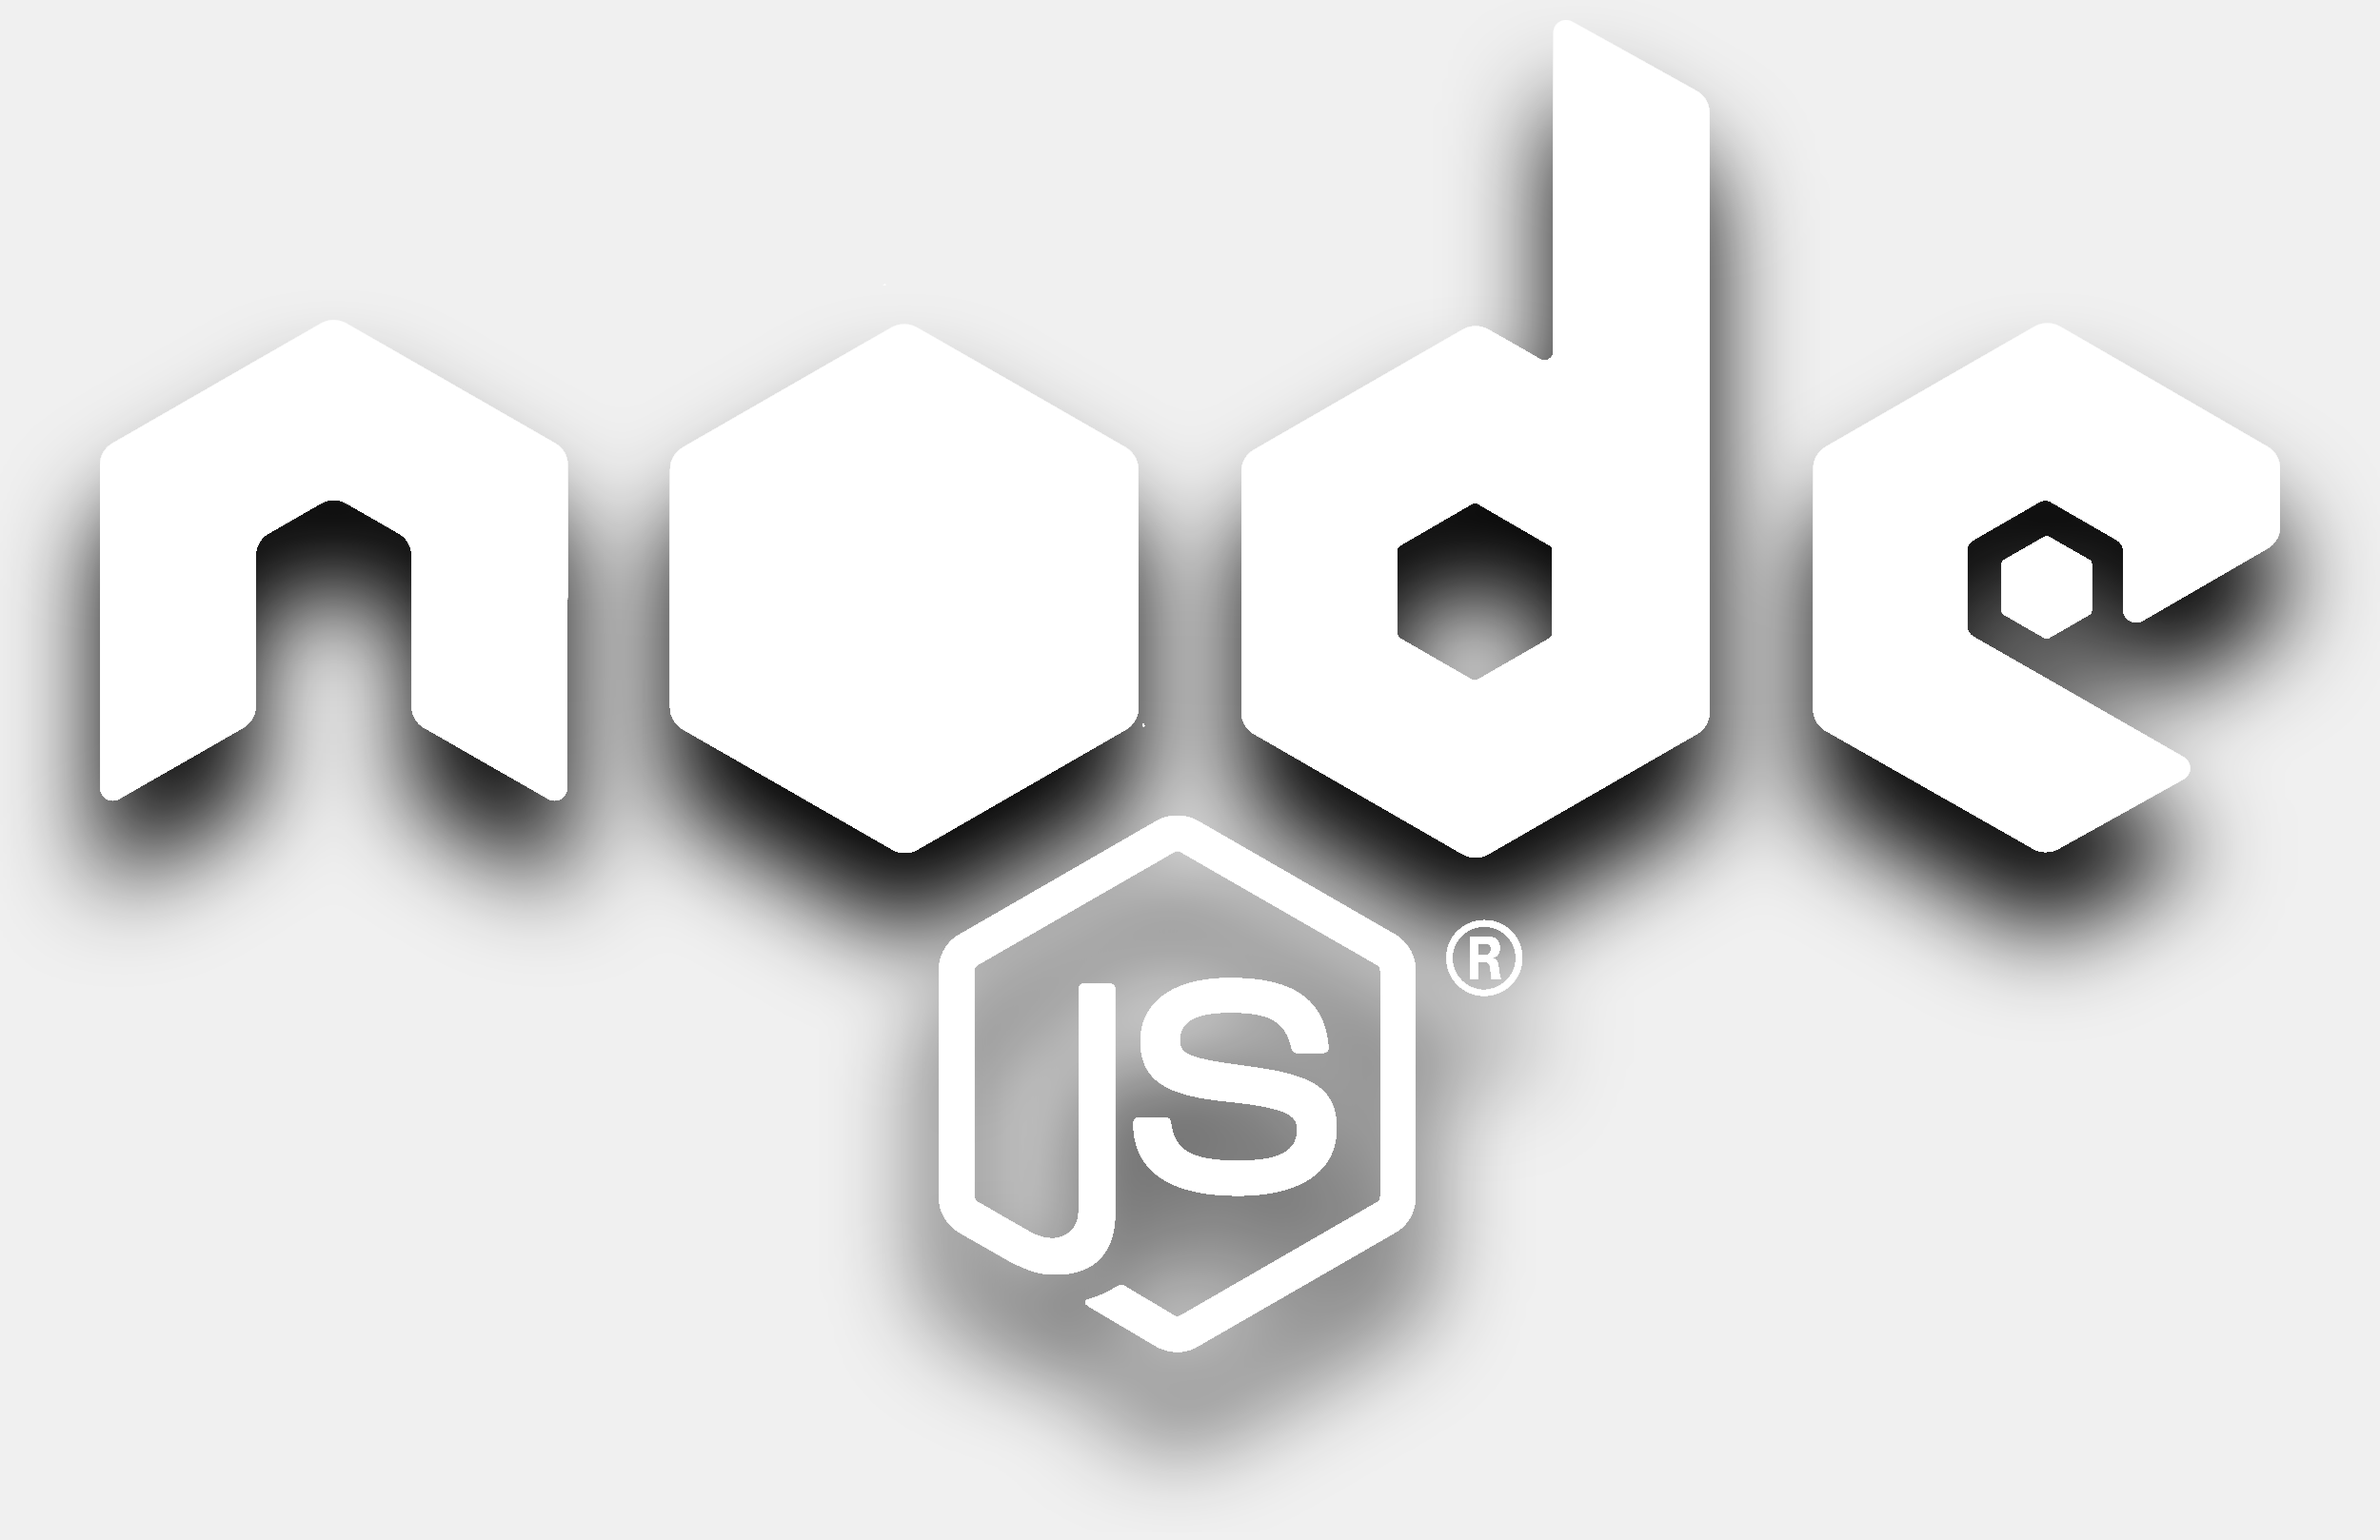
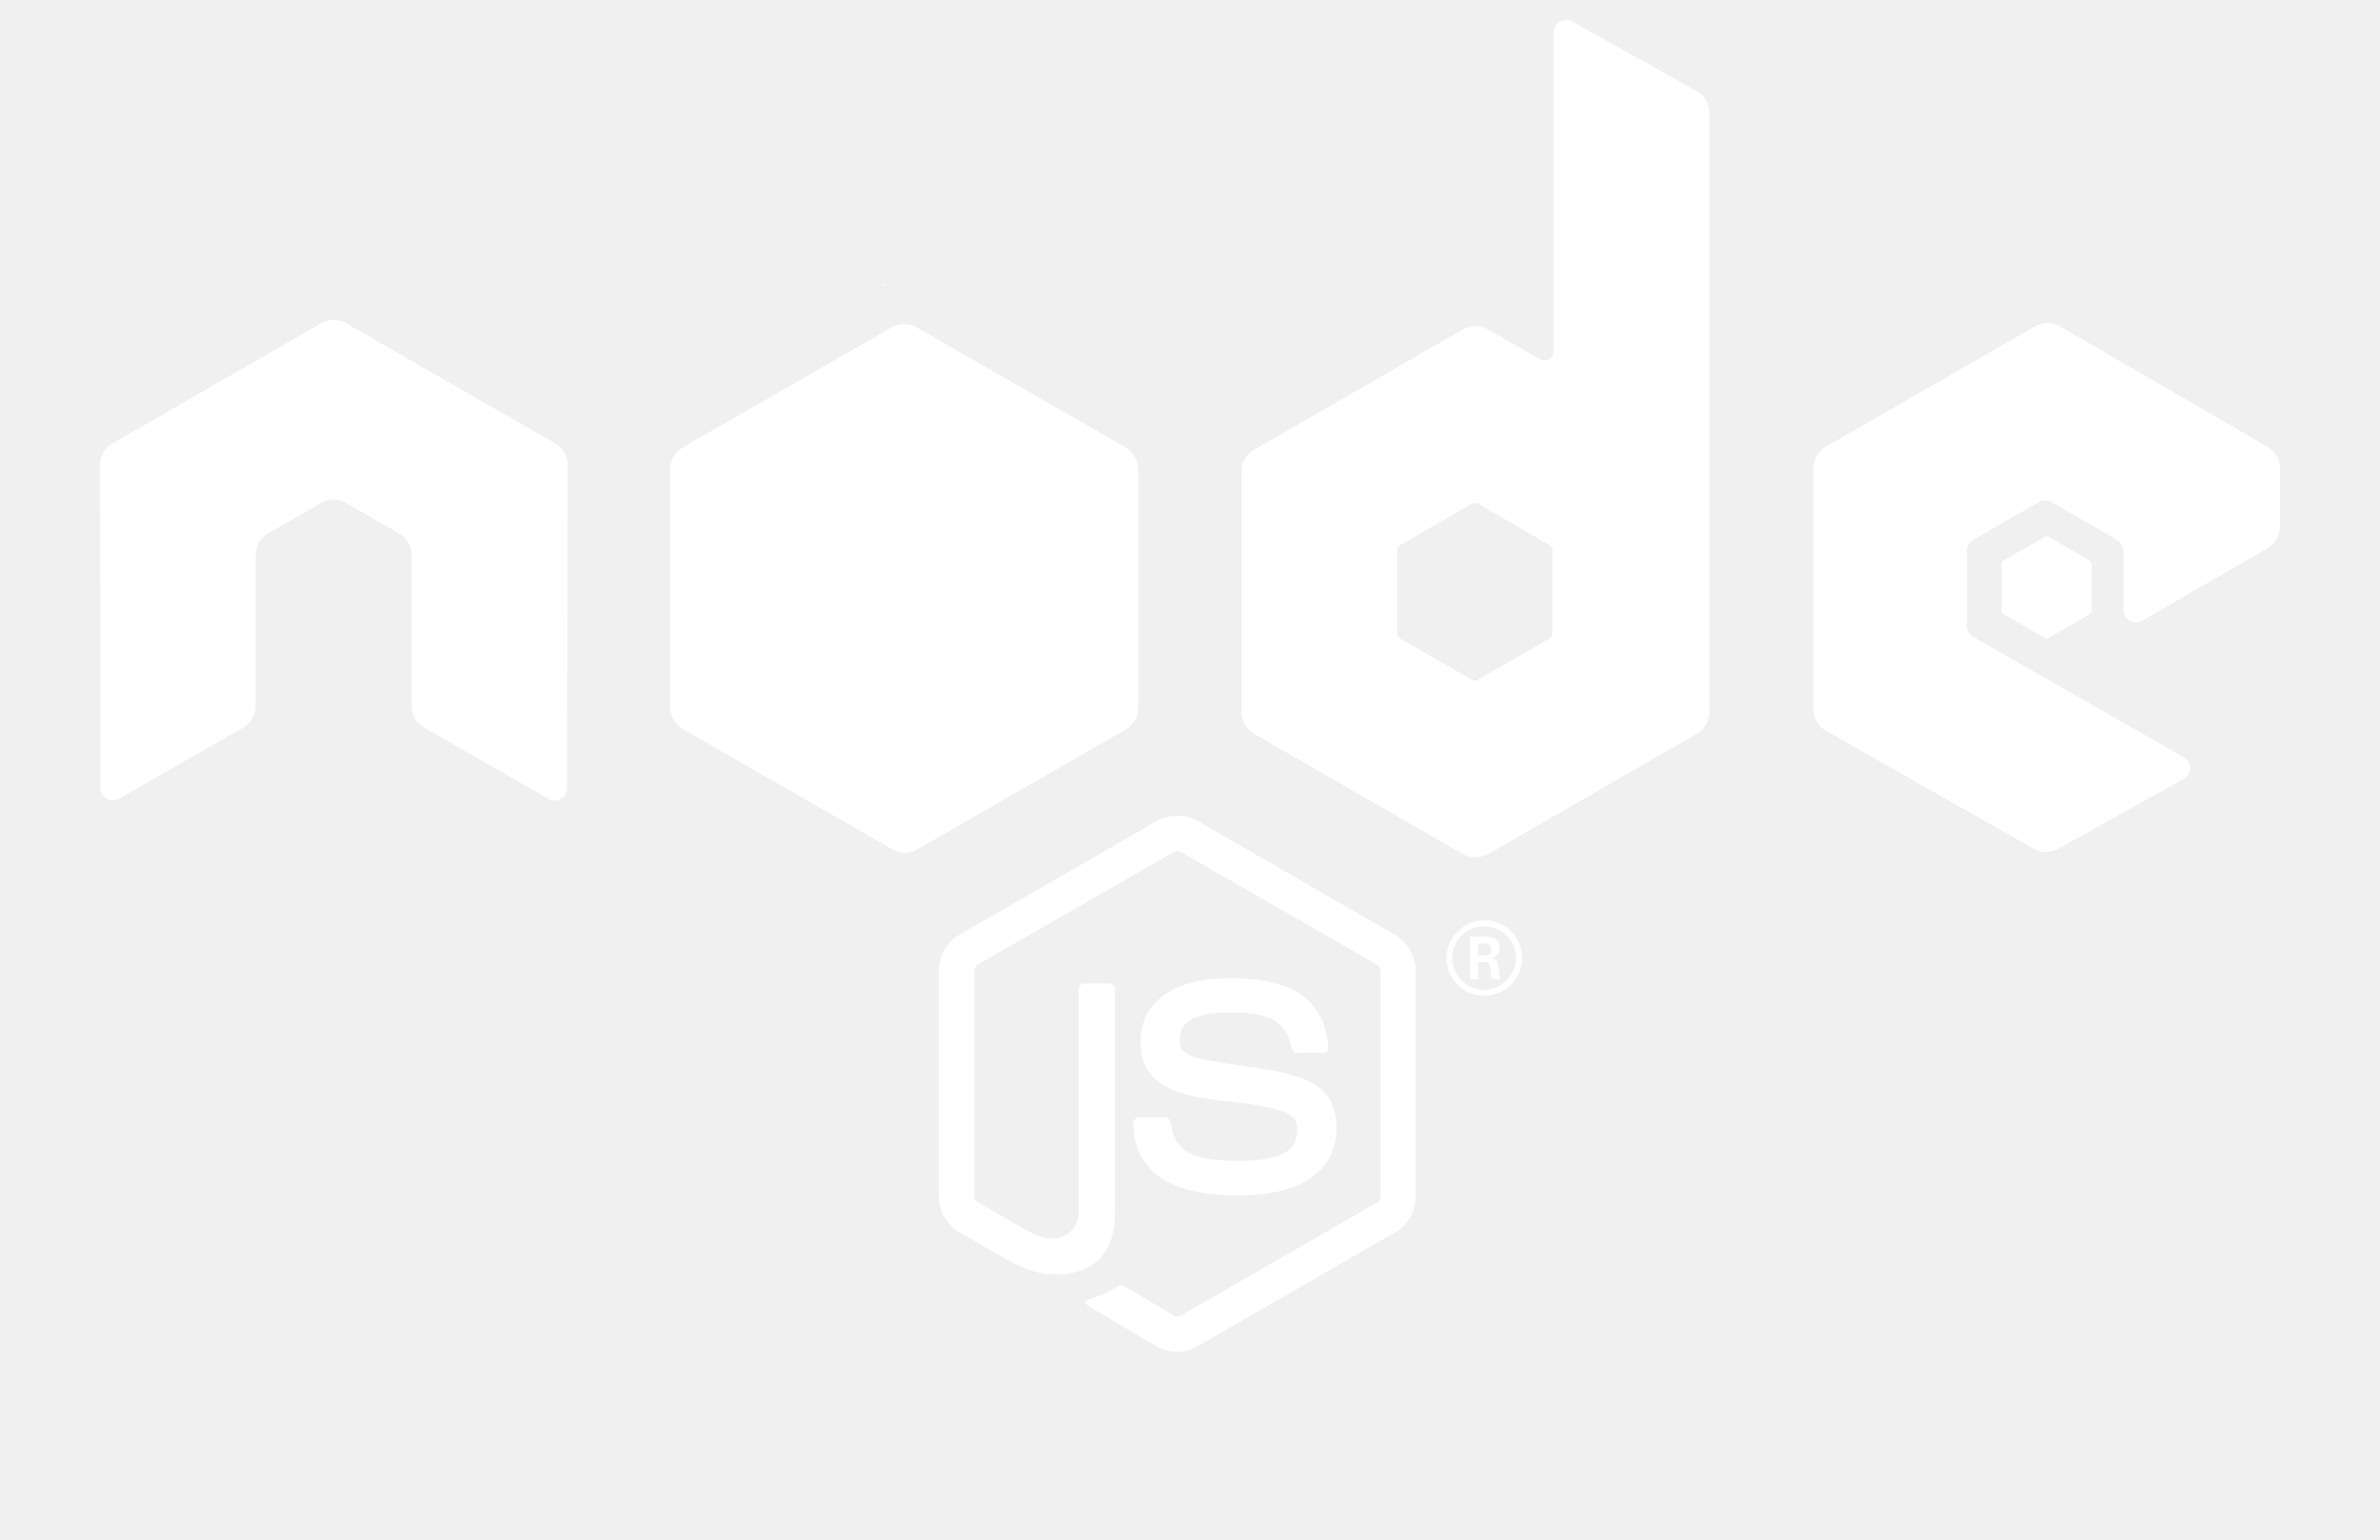
<svg xmlns="http://www.w3.org/2000/svg" width="119" height="77" viewBox="0 0 119 77" fill="none">
-   <g filter="url(#filter0_d_2_99)">
-     <path d="M58.87 67.607C58.512 67.607 58.154 67.505 57.831 67.335L54.561 65.398C54.067 65.126 54.306 65.024 54.476 64.973C55.123 64.752 55.259 64.701 55.958 64.293C56.026 64.26 56.128 64.276 56.196 64.31L58.717 65.806C58.802 65.857 58.938 65.857 59.023 65.806L68.867 60.13C68.952 60.079 69.02 59.977 69.02 59.858V48.525C69.02 48.406 68.969 48.304 68.867 48.253L59.023 42.594C58.938 42.543 58.819 42.543 58.717 42.594L48.873 48.253C48.77 48.304 48.719 48.423 48.719 48.525V59.858C48.719 59.96 48.787 60.062 48.873 60.113L51.563 61.66C53.028 62.39 53.931 61.524 53.931 60.674V49.476C53.931 49.323 54.05 49.187 54.22 49.187H55.464C55.617 49.187 55.753 49.306 55.753 49.476V60.674C55.753 62.628 54.697 63.733 52.841 63.733C52.279 63.733 51.819 63.733 50.576 63.121L47.987 61.643C47.357 61.269 46.948 60.589 46.948 59.858V48.525C46.948 47.794 47.34 47.097 47.987 46.74L57.831 41.065C58.461 40.708 59.279 40.708 59.892 41.065L69.736 46.74C70.366 47.114 70.775 47.794 70.775 48.525V59.858C70.775 60.589 70.383 61.286 69.736 61.643L59.892 67.318C59.602 67.505 59.245 67.607 58.87 67.607ZM66.823 56.426C66.823 54.302 65.393 53.741 62.361 53.334C59.296 52.926 58.989 52.722 58.989 52.008C58.989 51.413 59.245 50.632 61.51 50.632C63.536 50.632 64.286 51.074 64.592 52.433C64.626 52.569 64.729 52.654 64.865 52.654H66.142C66.227 52.654 66.296 52.62 66.347 52.569C66.398 52.501 66.432 52.433 66.415 52.348C66.21 50.003 64.66 48.916 61.51 48.916C58.7 48.916 57.031 50.105 57.031 52.076C57.031 54.234 58.7 54.812 61.391 55.084C64.609 55.407 64.865 55.865 64.865 56.494C64.865 57.599 63.979 58.057 61.901 58.057C59.296 58.057 58.717 57.412 58.529 56.12C58.512 55.984 58.393 55.882 58.24 55.882H56.962C56.809 55.882 56.673 56.001 56.673 56.171C56.673 57.819 57.575 59.791 61.884 59.791C65.035 59.791 66.823 58.567 66.823 56.426ZM76.106 47.913C76.106 48.95 75.254 49.799 74.215 49.799C73.176 49.799 72.325 48.95 72.325 47.913C72.325 46.843 73.21 46.027 74.215 46.027C75.237 46.01 76.106 46.843 76.106 47.913ZM75.799 47.913C75.799 47.029 75.084 46.333 74.198 46.333C73.329 46.333 72.614 47.029 72.614 47.913C72.614 48.797 73.329 49.51 74.198 49.51C75.084 49.493 75.799 48.78 75.799 47.913ZM75.032 48.967H74.59C74.573 48.864 74.504 48.321 74.504 48.304C74.471 48.185 74.436 48.117 74.283 48.117H73.908V48.967H73.5V46.843H74.232C74.487 46.843 74.981 46.843 74.981 47.403C74.981 47.794 74.726 47.879 74.573 47.93C74.862 47.947 74.879 48.134 74.93 48.406C74.947 48.576 74.981 48.864 75.032 48.967ZM74.556 47.471C74.556 47.182 74.351 47.182 74.249 47.182H73.908V47.777H74.232C74.504 47.777 74.556 47.59 74.556 47.471ZM28.384 23.257C28.384 22.799 28.145 22.391 27.754 22.17L17.314 16.172C17.143 16.07 16.939 16.019 16.735 16.002H16.632C16.428 16.002 16.241 16.07 16.053 16.172L5.63 22.17C5.238 22.391 5 22.816 5 23.257L5.017 39.4C5.017 39.621 5.136 39.825 5.324 39.944C5.511 40.063 5.749 40.063 5.954 39.944L12.153 36.392C12.545 36.154 12.783 35.747 12.783 35.305V27.76C12.783 27.318 13.022 26.894 13.413 26.673L16.053 25.16C16.258 25.041 16.462 24.991 16.683 24.991C16.905 24.991 17.126 25.041 17.314 25.16L19.953 26.673C20.345 26.894 20.584 27.318 20.584 27.76V35.305C20.584 35.747 20.822 36.171 21.214 36.392L27.413 39.944C27.601 40.063 27.856 40.063 28.043 39.944C28.231 39.842 28.35 39.621 28.35 39.4L28.384 23.257ZM85.473 5.636V35.611C85.473 36.052 85.234 36.477 84.843 36.698L74.402 42.713C74.011 42.934 73.534 42.934 73.142 42.713L62.702 36.698C62.31 36.477 62.072 36.052 62.072 35.611V23.58C62.072 23.138 62.31 22.713 62.702 22.493L73.142 16.477C73.534 16.256 74.011 16.256 74.402 16.477L77.008 17.973C77.298 18.143 77.672 17.922 77.672 17.599V1.626C77.672 1.15 78.183 0.845 78.609 1.082L84.826 4.549C85.217 4.753 85.473 5.178 85.473 5.636ZM77.638 27.539C77.638 27.42 77.57 27.318 77.485 27.267L73.908 25.194C73.806 25.143 73.687 25.143 73.585 25.194L70.008 27.267C69.906 27.318 69.855 27.42 69.855 27.539V31.668C69.855 31.787 69.923 31.889 70.008 31.94L73.585 33.996C73.687 34.047 73.806 34.047 73.891 33.996L77.468 31.94C77.57 31.889 77.621 31.787 77.621 31.668V27.539H77.638ZM113.37 27.42C113.762 27.2 114 26.775 114 26.333V23.427C114 22.985 113.762 22.561 113.37 22.34L102.998 16.325C102.606 16.104 102.129 16.104 101.737 16.325L91.297 22.34C90.906 22.561 90.667 22.985 90.667 23.427V35.458C90.667 35.916 90.906 36.324 91.297 36.545L101.669 42.441C102.044 42.662 102.521 42.662 102.913 42.441L109.18 38.958C109.606 38.72 109.606 38.108 109.18 37.871L98.672 31.855C98.468 31.736 98.348 31.532 98.348 31.312V27.539C98.348 27.318 98.468 27.114 98.672 26.996L101.942 25.109C102.129 24.991 102.385 24.991 102.572 25.109L105.842 26.996C106.029 27.114 106.166 27.318 106.166 27.539V30.496C106.166 30.972 106.694 31.278 107.119 31.04L113.37 27.42ZM100.205 28.015C100.137 28.066 100.085 28.134 100.085 28.219V30.53C100.085 30.615 100.137 30.7 100.205 30.734L102.214 31.889C102.282 31.94 102.385 31.94 102.453 31.889L104.462 30.734C104.531 30.683 104.582 30.615 104.582 30.53V28.219C104.582 28.134 104.531 28.049 104.462 28.015L102.453 26.86C102.385 26.809 102.282 26.809 102.214 26.86L100.205 28.015ZM56.911 35.407V23.444C56.911 23.002 56.639 22.578 56.247 22.357L45.841 16.375C45.483 16.172 44.989 16.138 44.581 16.375L34.175 22.357C33.783 22.578 33.51 22.985 33.51 23.444V35.407C33.51 35.883 33.834 36.29 34.192 36.494L44.615 42.475C45.023 42.713 45.5 42.696 45.875 42.475L56.264 36.494C56.571 36.324 56.792 36.035 56.877 35.696C56.894 35.611 56.911 35.509 56.911 35.407ZM44.257 14.184L44.121 14.268H44.308L44.257 14.184ZM57.235 36.307L57.167 36.188V36.341L57.235 36.307Z" fill="white" />
-   </g>
-   <defs>
-     <filter id="filter0_d_2_99" x="0" y="0" width="119" height="76.607" filterUnits="userSpaceOnUse" color-interpolation-filters="sRGB">
-       <feFlood flood-opacity="0" result="BackgroundImageFix" />
-       <feColorMatrix in="SourceAlpha" type="matrix" values="0 0 0 0 0 0 0 0 0 0 0 0 0 0 0 0 0 0 127 0" result="hardAlpha" />
-       <feOffset dy="4" />
-       <feGaussianBlur stdDeviation="2.5" />
-       <feComposite in2="hardAlpha" operator="out" />
-       <feColorMatrix type="matrix" values="0 0 0 0 0 0 0 0 0 0 0 0 0 0 0 0 0 0 1 0" />
-       <feBlend mode="normal" in2="BackgroundImageFix" result="effect1_dropShadow_2_99" />
-       <feBlend mode="normal" in="SourceGraphic" in2="effect1_dropShadow_2_99" result="shape" />
-     </filter>
-   </defs>
+   <path d="M58.87 67.607C58.512 67.607 58.154 67.505 57.831 67.335L54.561 65.398C54.067 65.126 54.306 65.024 54.476 64.973C55.123 64.752 55.259 64.701 55.958 64.293C56.026 64.26 56.128 64.276 56.196 64.31L58.717 65.806C58.802 65.857 58.938 65.857 59.023 65.806L68.867 60.13C68.952 60.079 69.02 59.977 69.02 59.858V48.525C69.02 48.406 68.969 48.304 68.867 48.253L59.023 42.594C58.938 42.543 58.819 42.543 58.717 42.594L48.873 48.253C48.77 48.304 48.719 48.423 48.719 48.525V59.858C48.719 59.96 48.787 60.062 48.873 60.113L51.563 61.66C53.028 62.39 53.931 61.524 53.931 60.674V49.476C53.931 49.323 54.05 49.187 54.22 49.187H55.464C55.617 49.187 55.753 49.306 55.753 49.476V60.674C55.753 62.628 54.697 63.733 52.841 63.733C52.279 63.733 51.819 63.733 50.576 63.121L47.987 61.643C47.357 61.269 46.948 60.589 46.948 59.858V48.525C46.948 47.794 47.34 47.097 47.987 46.74L57.831 41.065C58.461 40.708 59.279 40.708 59.892 41.065L69.736 46.74C70.366 47.114 70.775 47.794 70.775 48.525V59.858C70.775 60.589 70.383 61.286 69.736 61.643L59.892 67.318C59.602 67.505 59.245 67.607 58.87 67.607ZM66.823 56.426C66.823 54.302 65.393 53.741 62.361 53.334C59.296 52.926 58.989 52.722 58.989 52.008C58.989 51.413 59.245 50.632 61.51 50.632C63.536 50.632 64.286 51.074 64.592 52.433C64.626 52.569 64.729 52.654 64.865 52.654H66.142C66.227 52.654 66.296 52.62 66.347 52.569C66.398 52.501 66.432 52.433 66.415 52.348C66.21 50.003 64.66 48.916 61.51 48.916C58.7 48.916 57.031 50.105 57.031 52.076C57.031 54.234 58.7 54.812 61.391 55.084C64.609 55.407 64.865 55.865 64.865 56.494C64.865 57.599 63.979 58.057 61.901 58.057C59.296 58.057 58.717 57.412 58.529 56.12C58.512 55.984 58.393 55.882 58.24 55.882H56.962C56.809 55.882 56.673 56.001 56.673 56.171C56.673 57.819 57.575 59.791 61.884 59.791C65.035 59.791 66.823 58.567 66.823 56.426ZM76.106 47.913C76.106 48.95 75.254 49.799 74.215 49.799C73.176 49.799 72.325 48.95 72.325 47.913C72.325 46.843 73.21 46.027 74.215 46.027C75.237 46.01 76.106 46.843 76.106 47.913ZM75.799 47.913C75.799 47.029 75.084 46.333 74.198 46.333C73.329 46.333 72.614 47.029 72.614 47.913C72.614 48.797 73.329 49.51 74.198 49.51C75.084 49.493 75.799 48.78 75.799 47.913ZM75.032 48.967H74.59C74.573 48.864 74.504 48.321 74.504 48.304C74.471 48.185 74.436 48.117 74.283 48.117H73.908V48.967H73.5V46.843H74.232C74.487 46.843 74.981 46.843 74.981 47.403C74.981 47.794 74.726 47.879 74.573 47.93C74.862 47.947 74.879 48.134 74.93 48.406C74.947 48.576 74.981 48.864 75.032 48.967ZM74.556 47.471C74.556 47.182 74.351 47.182 74.249 47.182H73.908V47.777H74.232C74.504 47.777 74.556 47.59 74.556 47.471ZM28.384 23.257C28.384 22.799 28.145 22.391 27.754 22.17L17.314 16.172C17.143 16.07 16.939 16.019 16.735 16.002H16.632C16.428 16.002 16.241 16.07 16.053 16.172L5.63 22.17C5.238 22.391 5 22.816 5 23.257L5.017 39.4C5.017 39.621 5.136 39.825 5.324 39.944C5.511 40.063 5.749 40.063 5.954 39.944L12.153 36.392C12.545 36.154 12.783 35.747 12.783 35.305V27.76C12.783 27.318 13.022 26.894 13.413 26.673L16.053 25.16C16.258 25.041 16.462 24.991 16.683 24.991C16.905 24.991 17.126 25.041 17.314 25.16L19.953 26.673C20.345 26.894 20.584 27.318 20.584 27.76V35.305C20.584 35.747 20.822 36.171 21.214 36.392L27.413 39.944C27.601 40.063 27.856 40.063 28.043 39.944C28.231 39.842 28.35 39.621 28.35 39.4L28.384 23.257ZM85.473 5.636V35.611C85.473 36.052 85.234 36.477 84.843 36.698L74.402 42.713C74.011 42.934 73.534 42.934 73.142 42.713L62.702 36.698C62.31 36.477 62.072 36.052 62.072 35.611V23.58C62.072 23.138 62.31 22.713 62.702 22.493L73.142 16.477C73.534 16.256 74.011 16.256 74.402 16.477L77.008 17.973C77.298 18.143 77.672 17.922 77.672 17.599V1.626C77.672 1.15 78.183 0.845 78.609 1.082L84.826 4.549C85.217 4.753 85.473 5.178 85.473 5.636ZM77.638 27.539C77.638 27.42 77.57 27.318 77.485 27.267L73.908 25.194C73.806 25.143 73.687 25.143 73.585 25.194L70.008 27.267C69.906 27.318 69.855 27.42 69.855 27.539V31.668C69.855 31.787 69.923 31.889 70.008 31.94L73.585 33.996C73.687 34.047 73.806 34.047 73.891 33.996L77.468 31.94C77.57 31.889 77.621 31.787 77.621 31.668V27.539H77.638ZM113.37 27.42C113.762 27.2 114 26.775 114 26.333V23.427C114 22.985 113.762 22.561 113.37 22.34L102.998 16.325C102.606 16.104 102.129 16.104 101.737 16.325L91.297 22.34C90.906 22.561 90.667 22.985 90.667 23.427V35.458C90.667 35.916 90.906 36.324 91.297 36.545L101.669 42.441C102.044 42.662 102.521 42.662 102.913 42.441L109.18 38.958C109.606 38.72 109.606 38.108 109.18 37.871L98.672 31.855C98.468 31.736 98.348 31.532 98.348 31.312V27.539C98.348 27.318 98.468 27.114 98.672 26.996L101.942 25.109C102.129 24.991 102.385 24.991 102.572 25.109L105.842 26.996C106.029 27.114 106.166 27.318 106.166 27.539V30.496C106.166 30.972 106.694 31.278 107.119 31.04L113.37 27.42ZM100.205 28.015C100.137 28.066 100.085 28.134 100.085 28.219V30.53C100.085 30.615 100.137 30.7 100.205 30.734L102.214 31.889C102.282 31.94 102.385 31.94 102.453 31.889L104.462 30.734C104.531 30.683 104.582 30.615 104.582 30.53V28.219C104.582 28.134 104.531 28.049 104.462 28.015L102.453 26.86C102.385 26.809 102.282 26.809 102.214 26.86L100.205 28.015ZM56.911 35.407V23.444C56.911 23.002 56.639 22.578 56.247 22.357L45.841 16.375C45.483 16.172 44.989 16.138 44.581 16.375L34.175 22.357C33.783 22.578 33.51 22.985 33.51 23.444V35.407C33.51 35.883 33.834 36.29 34.192 36.494L44.615 42.475C45.023 42.713 45.5 42.696 45.875 42.475L56.264 36.494C56.571 36.324 56.792 36.035 56.877 35.696C56.894 35.611 56.911 35.509 56.911 35.407ZM44.257 14.184L44.121 14.268H44.308L44.257 14.184ZM57.235 36.307L57.167 36.188V36.341L57.235 36.307Z" fill="white" />
</svg>
